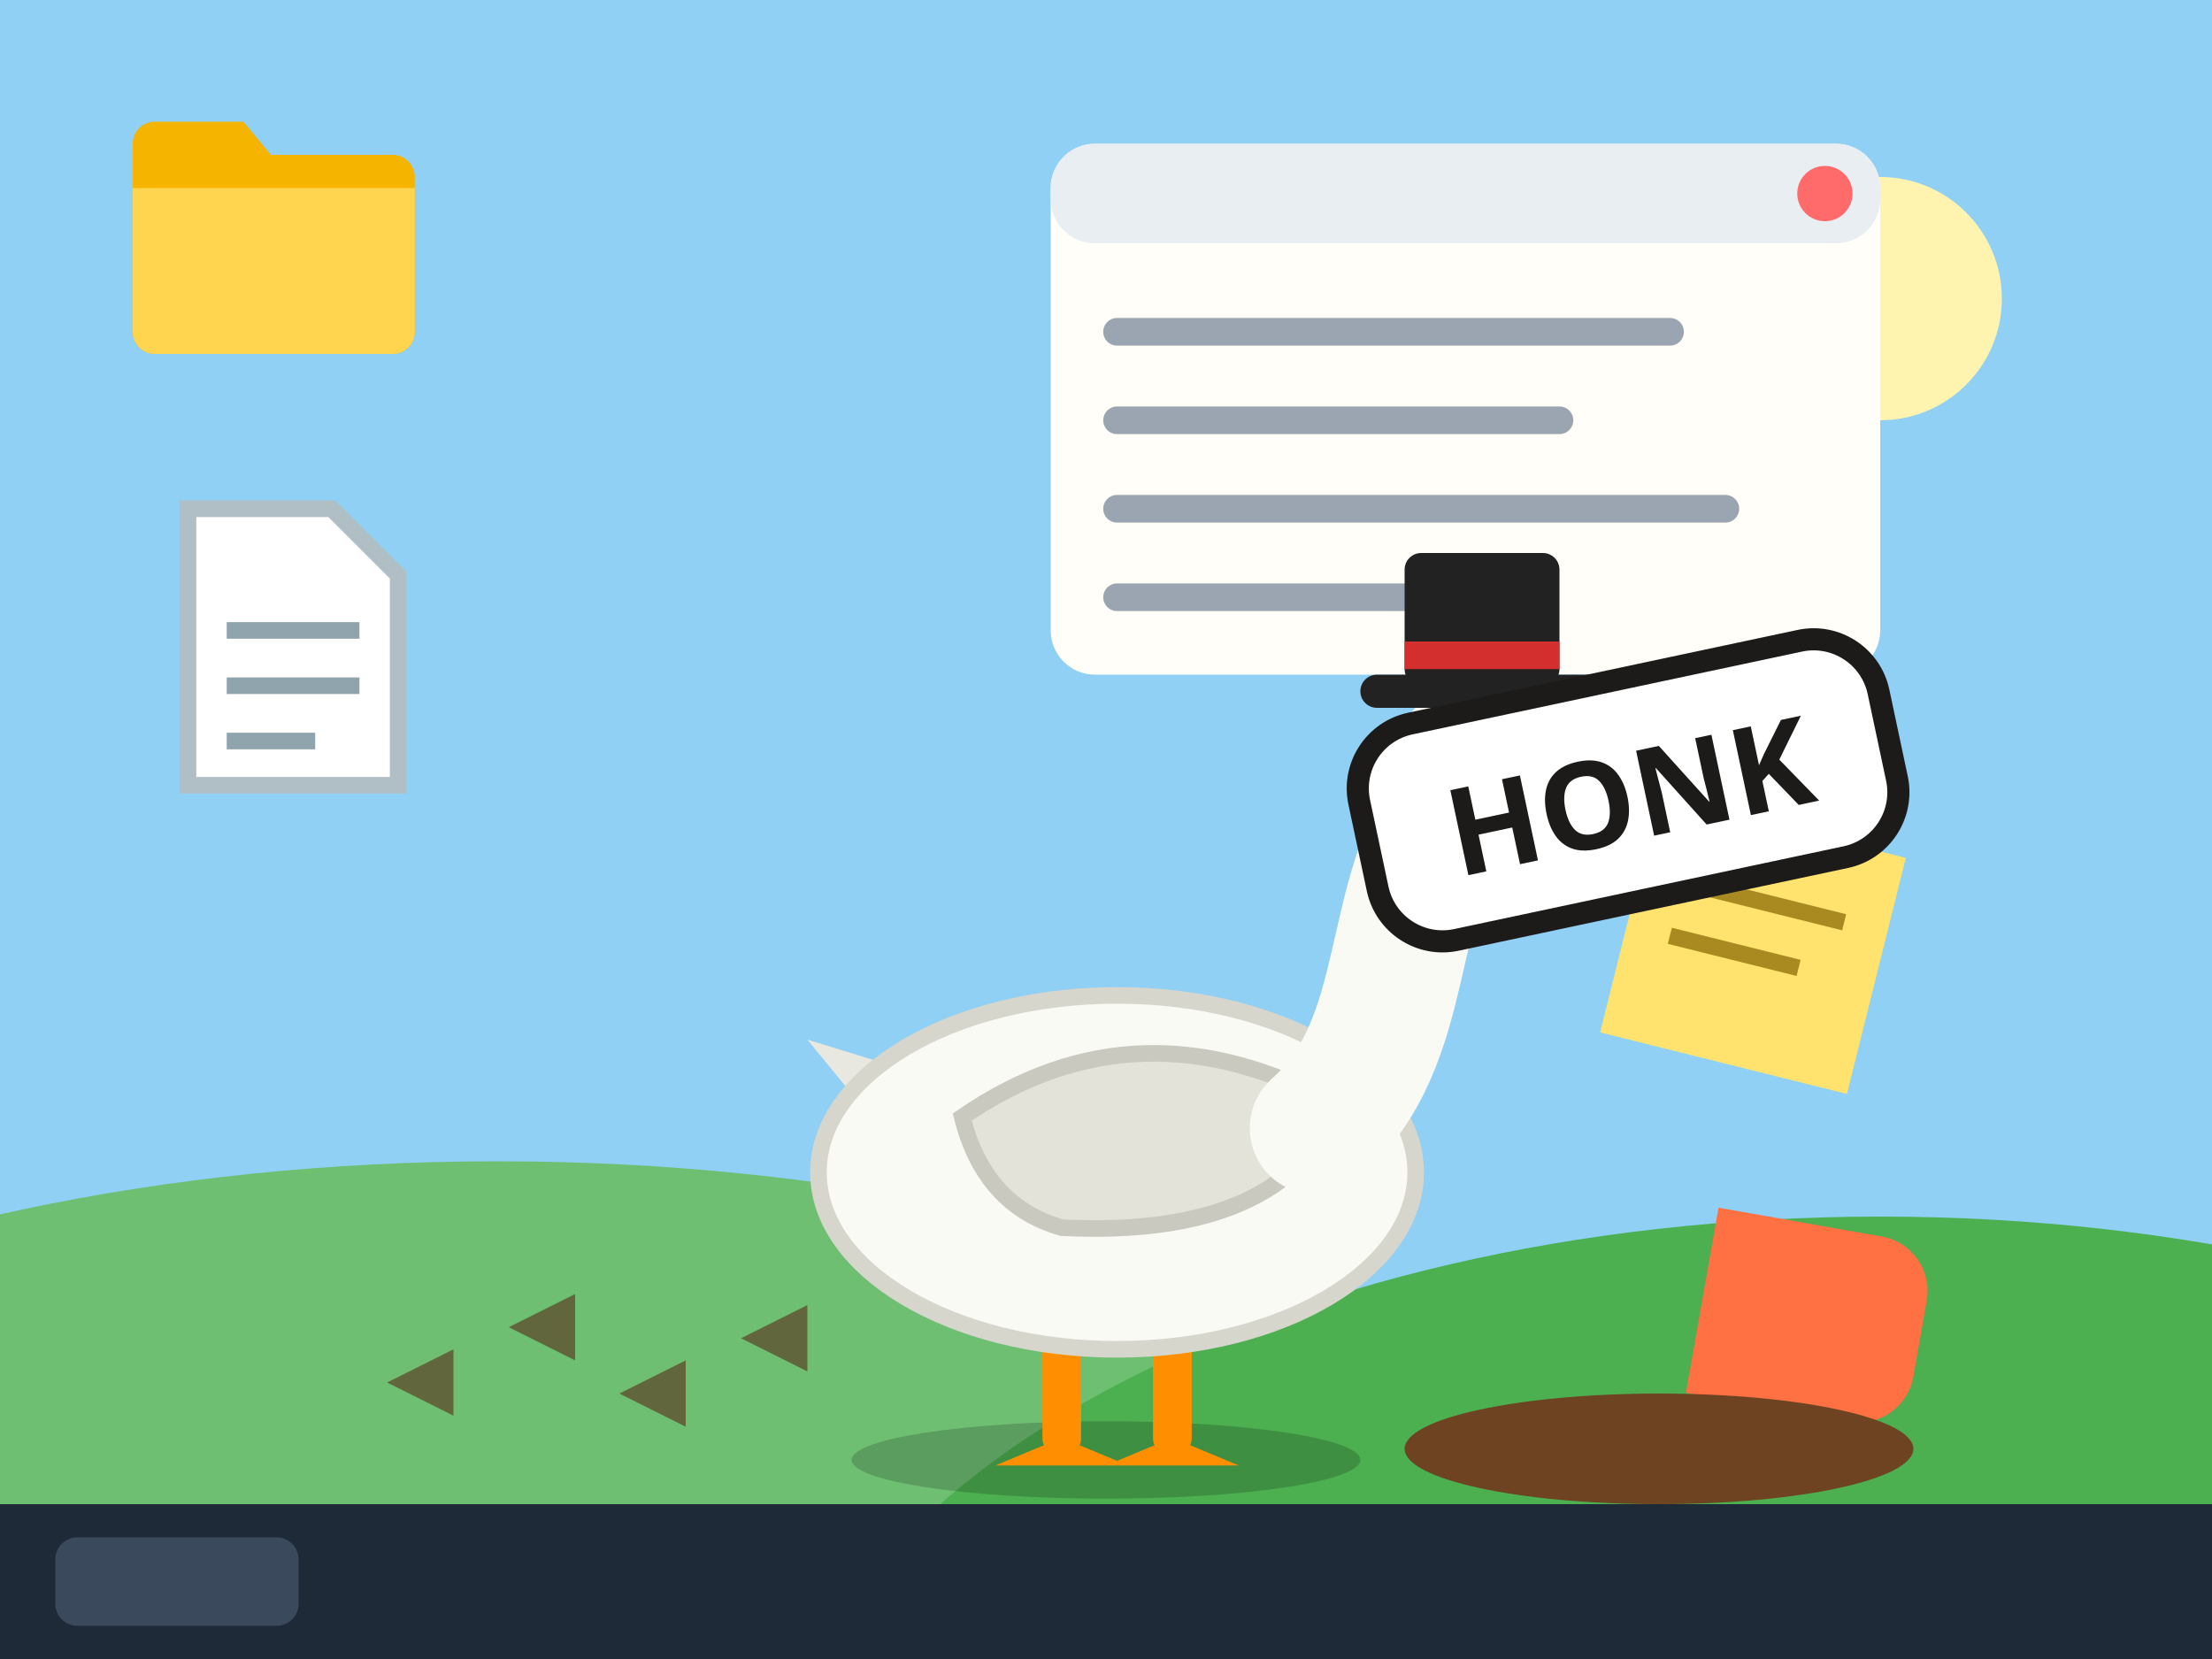
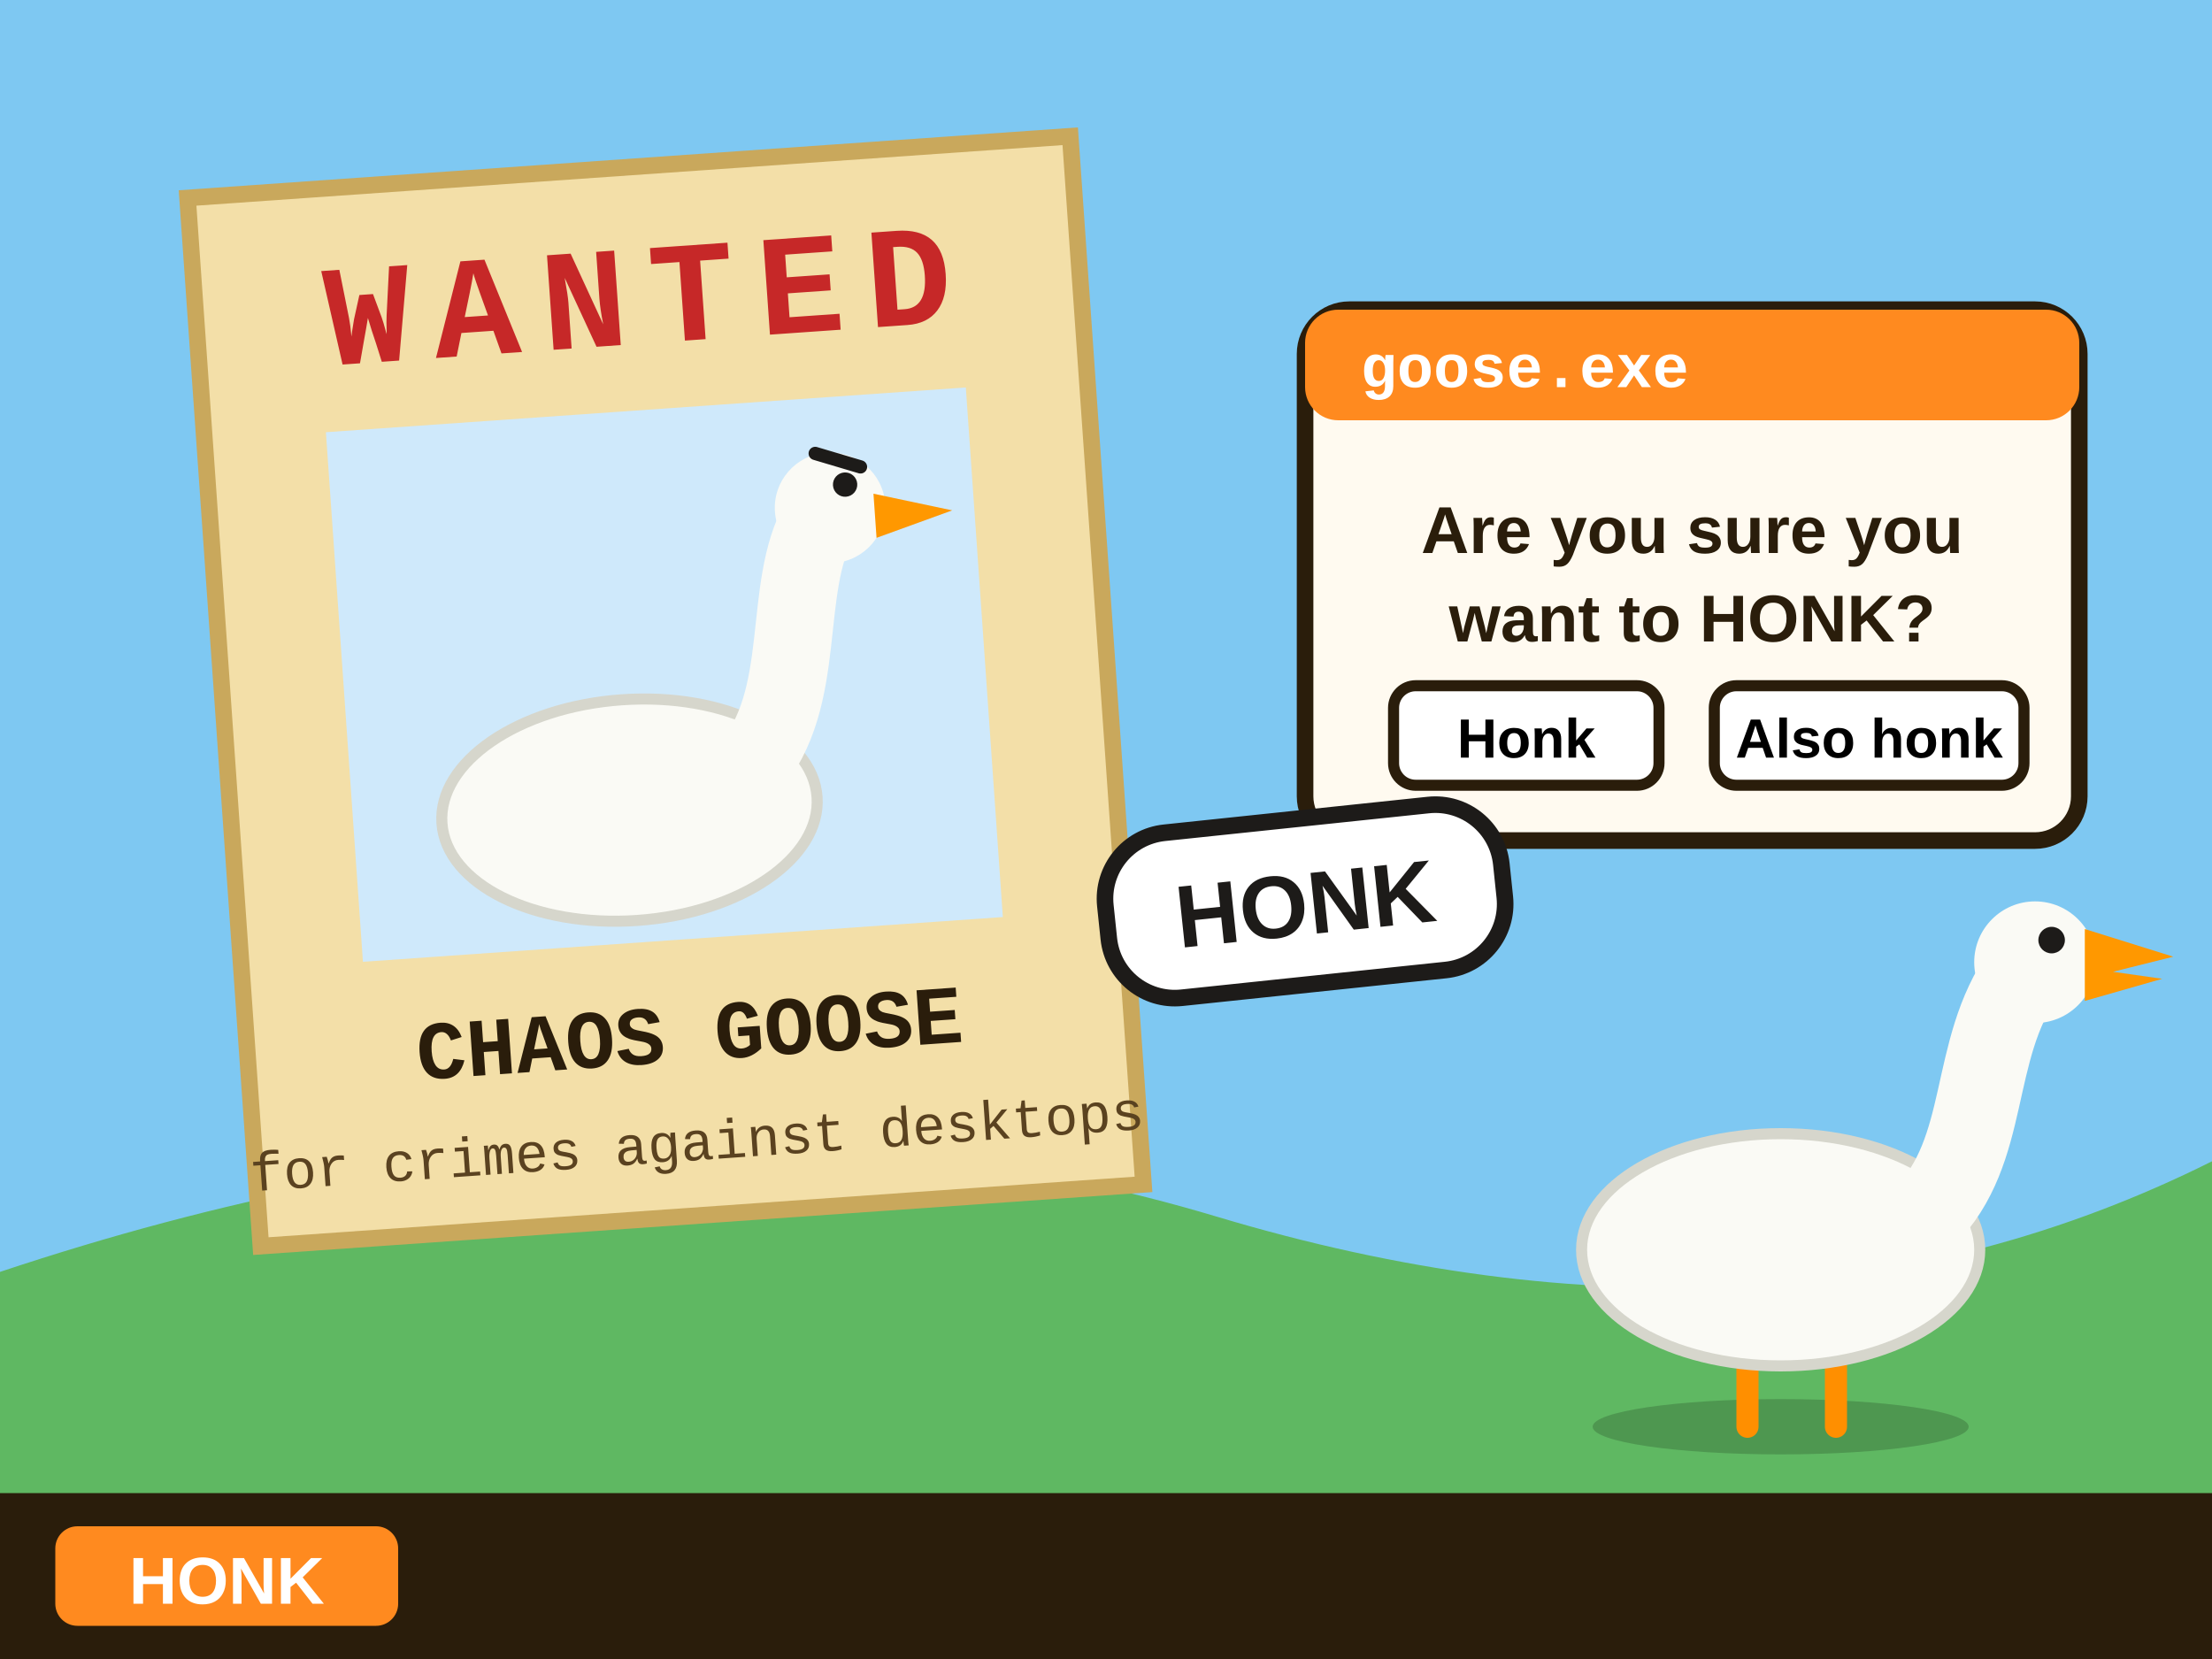
<svg xmlns="http://www.w3.org/2000/svg" viewBox="0 0 400 300">
-   <rect width="400" height="300" fill="#8fd0f4" />
-   <circle cx="340" cy="54" r="22" fill="#fff3b0" />
-   <ellipse cx="90" cy="320" rx="220" ry="110" fill="#6fbf73" />
-   <ellipse cx="340" cy="330" rx="200" ry="110" fill="#4caf50" />
-   <rect x="190" y="26" width="150" height="96" rx="8" fill="#fffef8" />
-   <rect x="190" y="26" width="150" height="18" rx="8" fill="#e9eef3" />
-   <circle cx="330" cy="35" r="5" fill="#ff6b6b" />
-   <path d="M202 60h100M202 76h80M202 92h110M202 108h60" stroke="#9aa5b1" stroke-width="5" stroke-linecap="round" />
-   <path d="M24 26a4 4 0 0 1 4-4h16l5 6h22a4 4 0 0 1 4 4v28a4 4 0 0 1-4 4H28a4 4 0 0 1-4-4z" fill="#f4b400" />
-   <path d="M24 34h51v26a4 4 0 0 1-4 4H28a4 4 0 0 1-4-4z" fill="#ffd54f" />
-   <path d="M34 92h26l12 12v38H34z" fill="#fff" stroke="#b0bec5" stroke-width="3" />
-   <path d="M41 114h24M41 124h24M41 134h16" stroke="#90a4ae" stroke-width="3" />
-   <g transform="rotate(-80 330 236)">
-     <path d="M310 214h34v30a10 10 0 0 1-10 10h-14a10 10 0 0 1-10-10z" fill="#ff7043" />
+   <rect width="400" height="300" fill="#7ec8f2" />
+   <path d="M0 230Q120 190 220 220T400 210V300H0Z" fill="#5fb862" />
+   <rect x="0" y="270" width="400" height="30" fill="#2a1d0b" />
+   <rect x="10" y="276" width="62" height="18" rx="4" fill="#ff8a1f" />
+   <text x="41" y="290" text-anchor="middle" font-family="Comic Sans MS,Arial" font-weight="900" font-size="12" fill="#fff">HONK</text>
+   <g transform="rotate(-4 120 120)">
+     <rect x="40" y="30" width="160" height="190" fill="#f3dfa8" />
+     <rect x="40" y="30" width="160" height="190" fill="none" stroke="#c9a85c" stroke-width="3" />
+     <text x="120" y="62" text-anchor="middle" font-family="Rockwell,Courier New,serif" font-weight="900" font-size="26" letter-spacing="4" fill="#c62828">WANTED</text>
+     <rect x="62" y="74" width="116" height="96" fill="#cfe9fb" />
+     <ellipse cx="112" cy="146" rx="34" ry="20" fill="#fafaf5" stroke="#d6d6cc" stroke-width="2" />
+     <path d="M134 140C146 128 142 108 150 96" stroke="#fafaf5" stroke-width="14" stroke-linecap="round" fill="none" />
+     <circle cx="152" cy="94" r="10" fill="#fafaf5" />
+     <path d="M160 92l14 4-14 4z" fill="#ff9800" />
+     <circle cx="155" cy="90" r="2.2" fill="#1d1b19" />
+     <path d="M150 84l8 3" stroke="#1d1b19" stroke-width="2.4" stroke-linecap="round" />
+     <text x="120" y="192" text-anchor="middle" font-family="Rockwell,Courier New,serif" font-weight="900" font-size="15" fill="#2a1d0b">CHAOS GOOSE</text>
+     <text x="120" y="210" text-anchor="middle" font-family="Courier New,monospace" font-size="10" fill="#5a4220">for crimes against desktops</text>
  </g>
-   <ellipse cx="300" cy="262" rx="46" ry="10" fill="#6d4321" />
-   <rect x="0" y="272" width="400" height="28" fill="#1e2a38" />
-   <rect x="10" y="278" width="44" height="16" rx="4" fill="#3a4a5c" />
-   <g fill="#5d4026" opacity=".7">
-     <path d="M70 250l12-6v12z" />
-     <path d="M92 240l12-6v12z" />
-     <path d="M112 252l12-6v12z" />
-     <path d="M134 242l12-6v12z" />
+   <rect x="236" y="56" width="140" height="96" rx="8" fill="#fffaf0" stroke="#2a1d0b" stroke-width="3" />
+   <rect x="236" y="56" width="140" height="20" rx="6" fill="#ff8a1f" />
+   <text x="246" y="70" font-family="Courier New,monospace" font-weight="900" font-size="11" fill="#fff">goose.exe</text>
+   <text x="306" y="100" text-anchor="middle" font-family="Comic Sans MS,Arial" font-weight="800" font-size="12" fill="#2a1d0b">Are you sure you</text>
+   <text x="306" y="116" text-anchor="middle" font-family="Comic Sans MS,Arial" font-weight="800" font-size="12" fill="#2a1d0b">want to HONK?</text>
+   <rect x="252" y="124" width="48" height="18" rx="4" fill="#fff" stroke="#2a1d0b" stroke-width="2" />
+   <rect x="310" y="124" width="56" height="18" rx="4" fill="#fff" stroke="#2a1d0b" stroke-width="2" />
+   <text x="276" y="137" text-anchor="middle" font-family="Arial" font-weight="800" font-size="10">Honk</text>
+   <text x="338" y="137" text-anchor="middle" font-family="Arial" font-weight="800" font-size="10">Also honk</text>
+   <g transform="translate(282 160)">
+     <ellipse cx="40" cy="98" rx="34" ry="5" fill="rgba(0,0,0,.18)" />
+     <path d="M34 80v18M50 80v18" stroke="#ff8f00" stroke-width="4" stroke-linecap="round" />
+     <ellipse cx="40" cy="66" rx="36" ry="21" fill="#fafaf5" stroke="#d6d6cc" stroke-width="2" />
+     <path d="M66 60C78 48 74 30 84 16" stroke="#fafaf5" stroke-width="15" stroke-linecap="round" fill="none" />
+     <circle cx="86" cy="14" r="11" fill="#fafaf5" />
+     <path d="M95 8l16 5-16 4zM95 15l14 2-14 4z" fill="#ff9800" />
+     <circle cx="89" cy="10" r="2.4" fill="#1d1b19" />
  </g>
-   <g transform="translate(140 118)">
-     <ellipse cx="60" cy="146" rx="46" ry="7" fill="#000" opacity=".18" />
-     <path d="M52 112v30M72 112v30" stroke="#ff8f00" stroke-width="7" stroke-linecap="round" />
-     <path d="M52 142l-12 5h24zM72 142l-12 5h24z" fill="#ff8f00" />
-     <path d="M6 70l26 8-8 14z" fill="#e8e8e0" />
-     <ellipse cx="62" cy="94" rx="54" ry="32" fill="#fafaf5" stroke="#d6d6cc" stroke-width="3" />
-     <path d="M34 84q32-22 68-2q-10 24-50 22q-14-4-18-20z" fill="#e3e3da" stroke="#c9c9bf" stroke-width="3" />
-     <path d="M98 86C116 70 110 44 124 26" stroke="#fafaf5" stroke-width="24" stroke-linecap="round" fill="none" />
-     <circle cx="128" cy="22" r="17" fill="#fafaf5" />
-     <path d="M142 18l26 7-26 6z" fill="#ff9800" />
-     <path d="M142 30l22 4-22 6z" fill="#ef6c00" />
-     <circle cx="133" cy="16" r="3.6" fill="#1d1b19" />
-     <path d="M126 9l12 4" stroke="#1d1b19" stroke-width="3" stroke-linecap="round" />
-     <rect x="114" y="-18" width="28" height="24" rx="3" fill="#222" />
-     <rect x="114" y="-2" width="28" height="5" fill="#d32f2f" />
-     <rect x="106" y="4" width="44" height="6" rx="3" fill="#222" />
-     <g transform="translate(160 26) rotate(14)">
-       <rect width="46" height="44" fill="#ffe36e" />
-       <path d="M8 14h30M8 24h24" stroke="#a88a20" stroke-width="3" />
-     </g>
-   </g>
-   <g transform="translate(250 136) rotate(-12)">
-     <rect x="-6" y="-4" width="96" height="40" rx="12" fill="#fff" stroke="#1d1b19" stroke-width="4" />
-     <text x="42" y="25" text-anchor="middle" font-family="sans-serif" font-weight="900" font-size="22" fill="#1d1b19">HONK</text>
-   </g>
+   <rect x="200" y="148" width="72" height="30" rx="12" fill="#fff" stroke="#1d1b19" stroke-width="3" transform="rotate(-6 236 163)" />
+   <text x="236" y="169" text-anchor="middle" font-family="Arial Black,Arial" font-weight="900" font-size="16" fill="#1d1b19" transform="rotate(-6 236 163)">HONK</text>
</svg>
